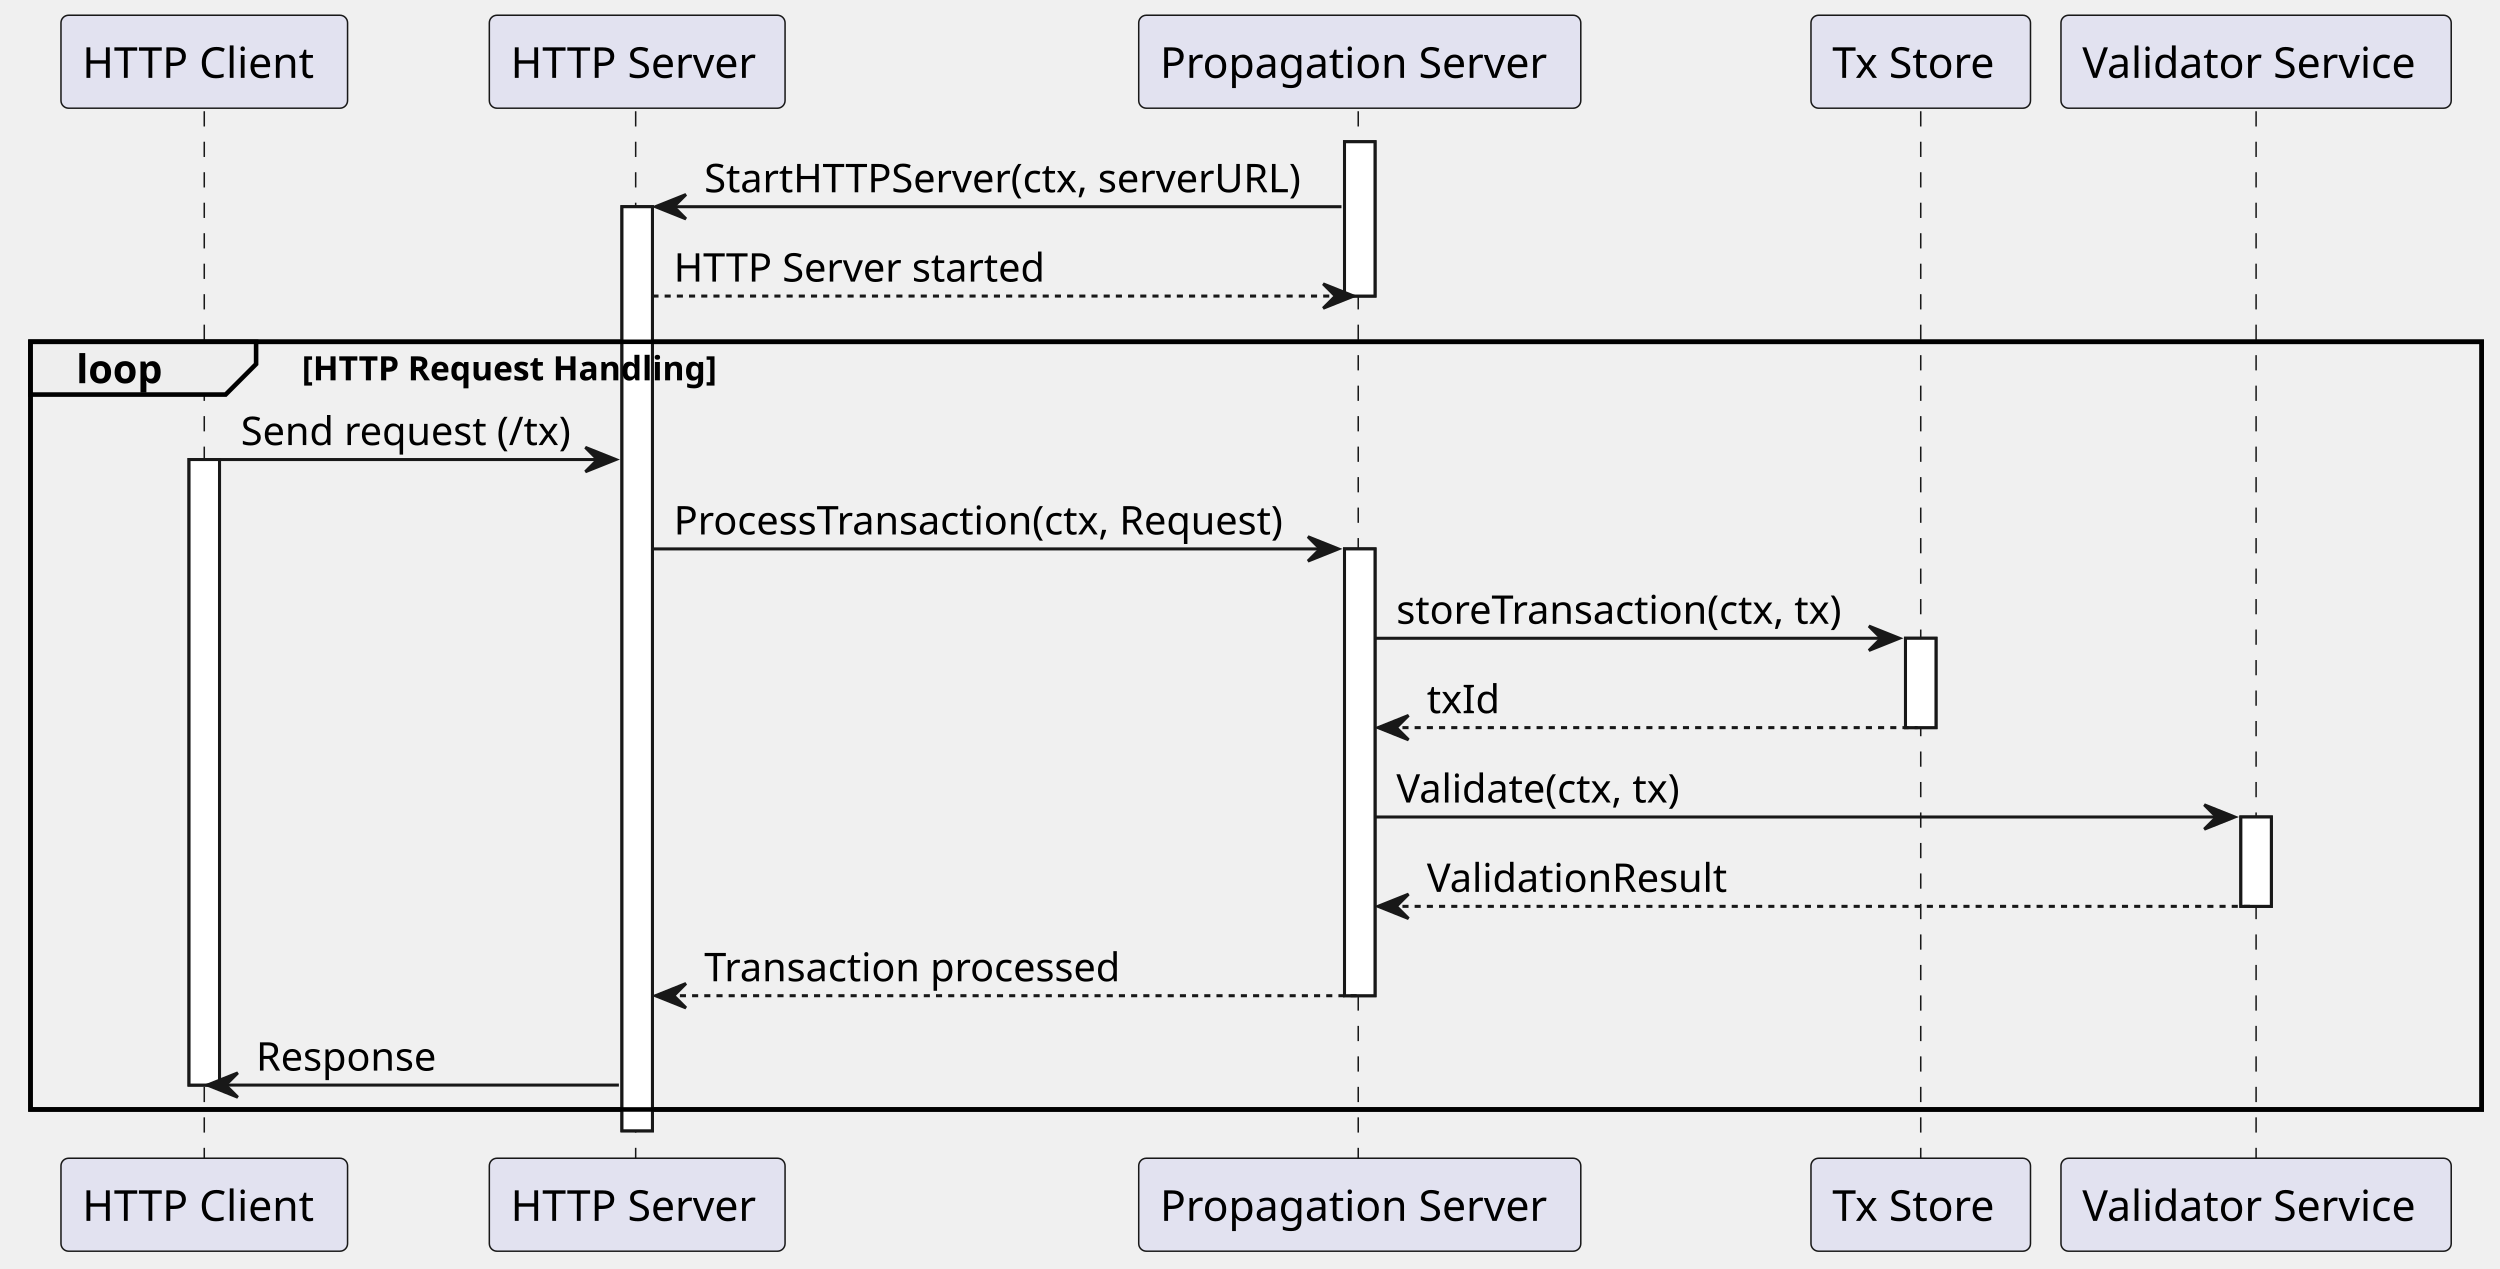
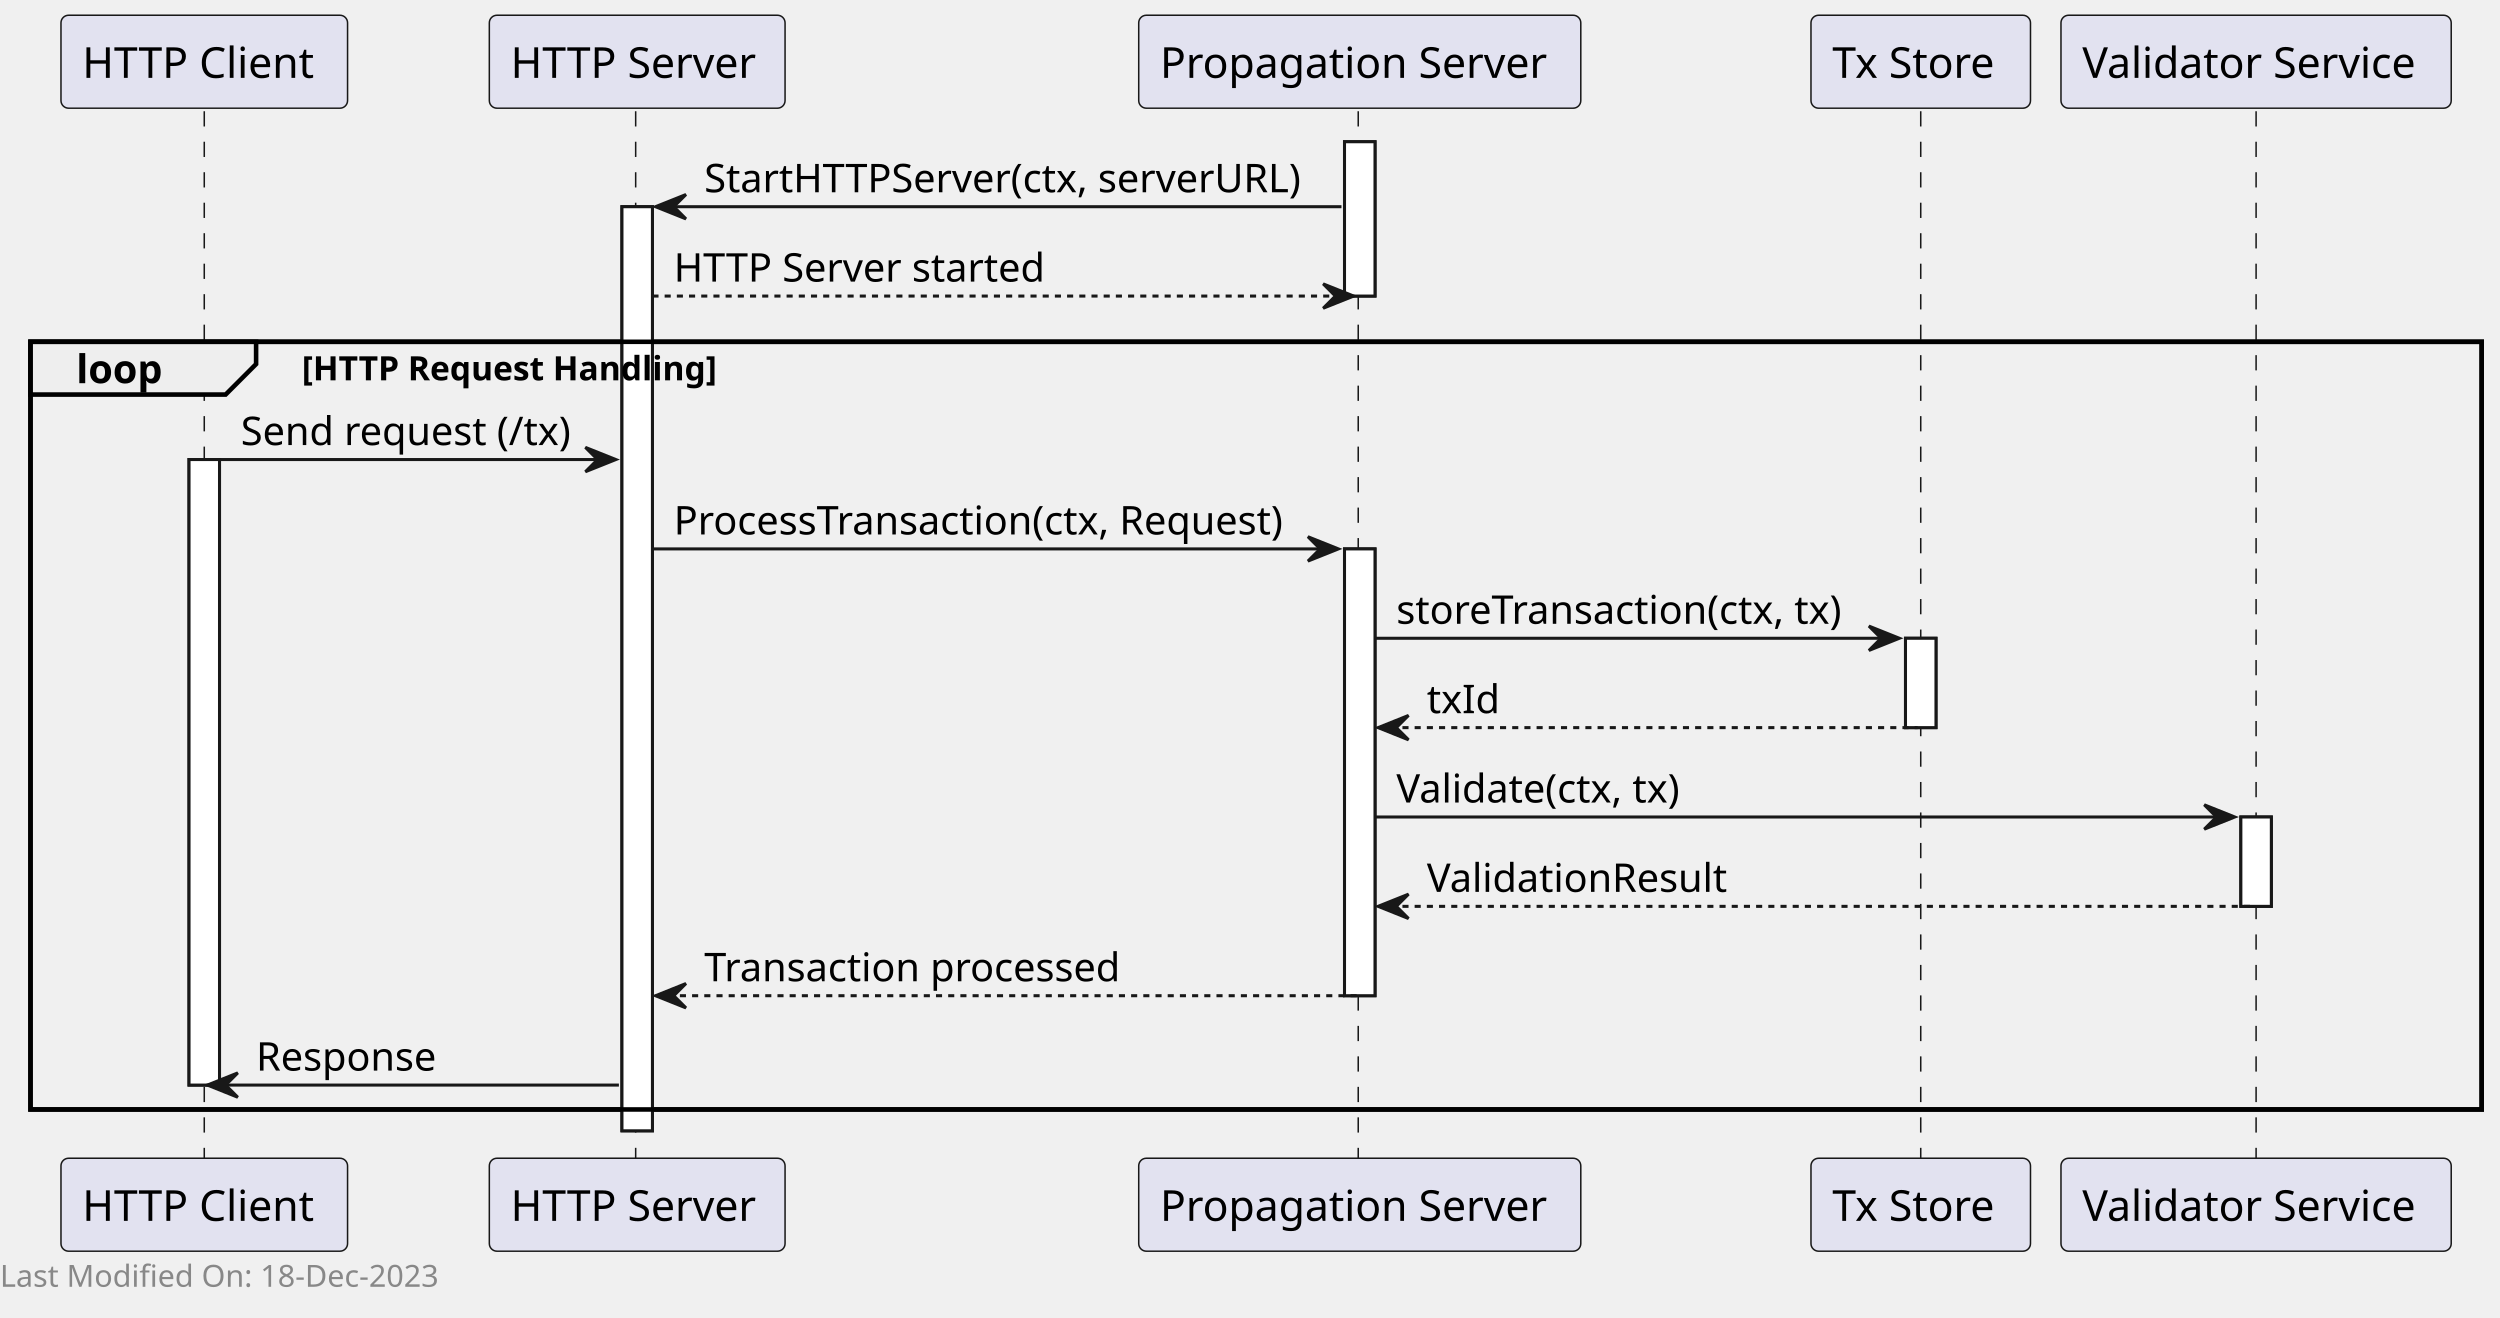
- <svg xmlns="http://www.w3.org/2000/svg" contentStyleType="text/css" height="416" preserveAspectRatio="none" viewBox="0 0 820 416" width="820" zoomAndPan="magnify">
-   <g fill="#fff" stroke="#181818">
-     <path d="m62 150.731h10v205.174h-10z" />
-     <path d="m204 67.799h10v303.106h-10z" />
-     <path d="m441 46.488h10v50.621h-10z" />
-     <path d="m441 180.041h10v146.553h-10z" />
-     <path d="m625 209.352h10v29.311h-10z" />
-     <path d="m735 267.973h10v29.311h-10z" />
-   </g>
+ <svg xmlns="http://www.w3.org/2000/svg" contentStyleType="text/css" height="432" preserveAspectRatio="none" viewBox="0 0 820 432" width="820" zoomAndPan="magnify">
+   <path d="m62 150.731h10v205.174h-10z" fill="#fff" stroke="#181818" />
+   <path d="m204 67.799h10v303.106h-10z" fill="#fff" stroke="#181818" />
+   <path d="m441 46.488h10v50.621h-10z" fill="#fff" stroke="#181818" />
+   <path d="m441 180.041h10v146.553h-10z" fill="#fff" stroke="#181818" />
+   <path d="m625 209.352h10v29.311h-10z" fill="#fff" stroke="#181818" />
+   <path d="m735 267.973h10v29.311h-10z" fill="#fff" stroke="#181818" />
  <path d="m10 112.109h804v251.795h-804z" fill="none" stroke="#000" stroke-width="1.5" />
-   <g stroke="#181818" stroke-width=".5">
-     <path d="m67 36.488v344.416" stroke-dasharray="5 5" />
-     <path d="m208.5 36.488v344.416" stroke-dasharray="5 5" />
-     <path d="m445.5 36.488v344.416" stroke-dasharray="5 5" />
-     <path d="m630 36.488v344.416" stroke-dasharray="5 5" />
-     <path d="m740 36.488v344.416" stroke-dasharray="5 5" />
-     <rect fill="#e2e2f0" height="30.488" rx="2.5" width="94" x="20" y="5" />
-   </g>
+   <path d="m67 36.488v344.416" stroke="#181818" stroke-dasharray="5 5" stroke-width=".5" />
+   <path d="m208.5 36.488v344.416" stroke="#181818" stroke-dasharray="5 5" stroke-width=".5" />
+   <path d="m445.5 36.488v344.416" stroke="#181818" stroke-dasharray="5 5" stroke-width=".5" />
+   <path d="m630 36.488v344.416" stroke="#181818" stroke-dasharray="5 5" stroke-width=".5" />
+   <path d="m740 36.488v344.416" stroke="#181818" stroke-dasharray="5 5" stroke-width=".5" />
+   <rect fill="#e2e2f0" height="30.488" rx="2.5" stroke="#181818" stroke-width=".5" width="94" x="20" y="5" />
  <text font-family="sans-serif" font-size="14" lengthAdjust="spacing" textLength="80" x="27" y="25.535">HTTP Client</text>
  <rect fill="#e2e2f0" height="30.488" rx="2.5" stroke="#181818" stroke-width=".5" width="94" x="20" y="379.904" />
  <text font-family="sans-serif" font-size="14" lengthAdjust="spacing" textLength="80" x="27" y="400.44">HTTP Client</text>
  <rect fill="#e2e2f0" height="30.488" rx="2.5" stroke="#181818" stroke-width=".5" width="97" x="160.5" y="5" />
  <text font-family="sans-serif" font-size="14" lengthAdjust="spacing" textLength="83" x="167.5" y="25.535">HTTP Server</text>
  <rect fill="#e2e2f0" height="30.488" rx="2.5" stroke="#181818" stroke-width=".5" width="97" x="160.5" y="379.904" />
  <text font-family="sans-serif" font-size="14" lengthAdjust="spacing" textLength="83" x="167.5" y="400.44">HTTP Server</text>
  <rect fill="#e2e2f0" height="30.488" rx="2.5" stroke="#181818" stroke-width=".5" width="145" x="373.5" y="5" />
  <text font-family="sans-serif" font-size="14" lengthAdjust="spacing" textLength="131" x="380.5" y="25.535">Propagation Server</text>
  <rect fill="#e2e2f0" height="30.488" rx="2.5" stroke="#181818" stroke-width=".5" width="145" x="373.5" y="379.904" />
  <text font-family="sans-serif" font-size="14" lengthAdjust="spacing" textLength="131" x="380.5" y="400.44">Propagation Server</text>
  <rect fill="#e2e2f0" height="30.488" rx="2.5" stroke="#181818" stroke-width=".5" width="72" x="594" y="5" />
  <text font-family="sans-serif" font-size="14" lengthAdjust="spacing" textLength="58" x="601" y="25.535">Tx Store</text>
  <rect fill="#e2e2f0" height="30.488" rx="2.5" stroke="#181818" stroke-width=".5" width="72" x="594" y="379.904" />
  <text font-family="sans-serif" font-size="14" lengthAdjust="spacing" textLength="58" x="601" y="400.44">Tx Store</text>
  <rect fill="#e2e2f0" height="30.488" rx="2.5" stroke="#181818" stroke-width=".5" width="128" x="676" y="5" />
  <text font-family="sans-serif" font-size="14" lengthAdjust="spacing" textLength="114" x="683" y="25.535">Validator Service</text>
  <rect fill="#e2e2f0" height="30.488" rx="2.5" stroke="#181818" stroke-width=".5" width="128" x="676" y="379.904" />
  <text font-family="sans-serif" font-size="14" lengthAdjust="spacing" textLength="114" x="683" y="400.44">Validator Service</text>
  <g stroke="#181818">
-     <g fill="#fff">
-       <path d="m62 150.731h10v205.174h-10z" />
-       <path d="m204 67.799h10v303.106h-10z" />
-       <path d="m441 46.488h10v50.621h-10z" />
-       <path d="m441 180.041h10v146.553h-10z" />
-       <path d="m625 209.352h10v29.311h-10z" />
-       <path d="m735 267.973h10v29.311h-10z" />
-     </g>
+     <path d="m62 150.731h10v205.174h-10z" fill="#fff" />
+     <path d="m204 67.799h10v303.106h-10z" fill="#fff" />
+     <path d="m441 46.488h10v50.621h-10z" fill="#fff" />
+     <path d="m441 180.041h10v146.553h-10z" fill="#fff" />
+     <path d="m625 209.352h10v29.311h-10z" fill="#fff" />
+     <path d="m735 267.973h10v29.311h-10z" fill="#fff" />
    <path d="m225 63.799-10 4 10 4-4-4z" fill="#181818" />
    <path d="m219 67.799h221" />
  </g>
  <text font-family="sans-serif" font-size="13" lengthAdjust="spacing" textLength="198" x="231" y="63.057">StartHTTPServer(ctx, serverURL)</text>
  <path d="m434 93.109 10 4-10 4 4-4z" fill="#181818" stroke="#181818" />
  <path d="m214 97.109h226" stroke="#181818" stroke-dasharray="2 2" />
  <text font-family="sans-serif" font-size="13" lengthAdjust="spacing" textLength="123" x="221" y="92.367">HTTP Server started</text>
  <path d="m10 112.109h74v7.311l-10 10h-64z" fill="#eee" stroke="#000" stroke-width="1.5" />
  <path d="m10 112.109h804v251.795h-804z" fill="none" stroke="#000" stroke-width="1.5" />
  <text font-family="sans-serif" font-size="13" font-weight="bold" lengthAdjust="spacing" textLength="29" x="25" y="125.678">loop</text>
  <text font-family="sans-serif" font-size="11" font-weight="bold" lengthAdjust="spacing" textLength="143" x="99" y="124.744">[HTTP Request Handling]</text>
  <path d="m192 146.731 10 4-10 4 4-4z" fill="#181818" stroke="#181818" />
  <path d="m72 150.731h126" stroke="#181818" />
  <text font-family="sans-serif" font-size="13" lengthAdjust="spacing" textLength="113" x="79" y="145.988">Send request (/tx)</text>
  <path d="m429 176.041 10 4-10 4 4-4z" fill="#181818" stroke="#181818" />
  <path d="m214 180.041h221" stroke="#181818" />
  <text font-family="sans-serif" font-size="13" lengthAdjust="spacing" textLength="208" x="221" y="175.299">ProcessTransaction(ctx, Request)</text>
  <path d="m613 205.352 10 4-10 4 4-4z" fill="#181818" stroke="#181818" />
  <path d="m451 209.352h168" stroke="#181818" />
  <text font-family="sans-serif" font-size="13" lengthAdjust="spacing" textLength="155" x="458" y="204.609">storeTransaction(ctx, tx)</text>
  <path d="m462 234.662-10 4 10 4-4-4z" fill="#181818" stroke="#181818" />
  <path d="m456 238.662h173" stroke="#181818" stroke-dasharray="2 2" />
  <text font-family="sans-serif" font-size="13" lengthAdjust="spacing" textLength="25" x="468" y="233.92">txId</text>
  <path d="m723 263.973 10 4-10 4 4-4z" fill="#181818" stroke="#181818" />
  <path d="m451 267.973h278" stroke="#181818" />
  <text font-family="sans-serif" font-size="13" lengthAdjust="spacing" textLength="99" x="458" y="263.231">Validate(ctx, tx)</text>
  <path d="m462 293.283-10 4 10 4-4-4z" fill="#181818" stroke="#181818" />
  <path d="m456 297.283h283" stroke="#181818" stroke-dasharray="2 2" />
  <text font-family="sans-serif" font-size="13" lengthAdjust="spacing" textLength="102" x="468" y="292.541">ValidationResult</text>
  <path d="m225 322.594-10 4 10 4-4-4z" fill="#181818" stroke="#181818" />
  <path d="m219 326.594h226" stroke="#181818" stroke-dasharray="2 2" />
  <text font-family="sans-serif" font-size="13" lengthAdjust="spacing" textLength="142" x="231" y="321.852">Transaction processed</text>
  <path d="m78 351.904-10 4 10 4-4-4z" fill="#181818" stroke="#181818" />
  <path d="m72 355.904h131" stroke="#181818" />
  <text font-family="sans-serif" font-size="13" lengthAdjust="spacing" textLength="60" x="84" y="351.162">Response</text>
+   <text fill="#888" font-family="sans-serif" font-size="10" lengthAdjust="spacing" textLength="155" y="422.06">Last Modified On: 18-Dec-2023</text>
</svg>
